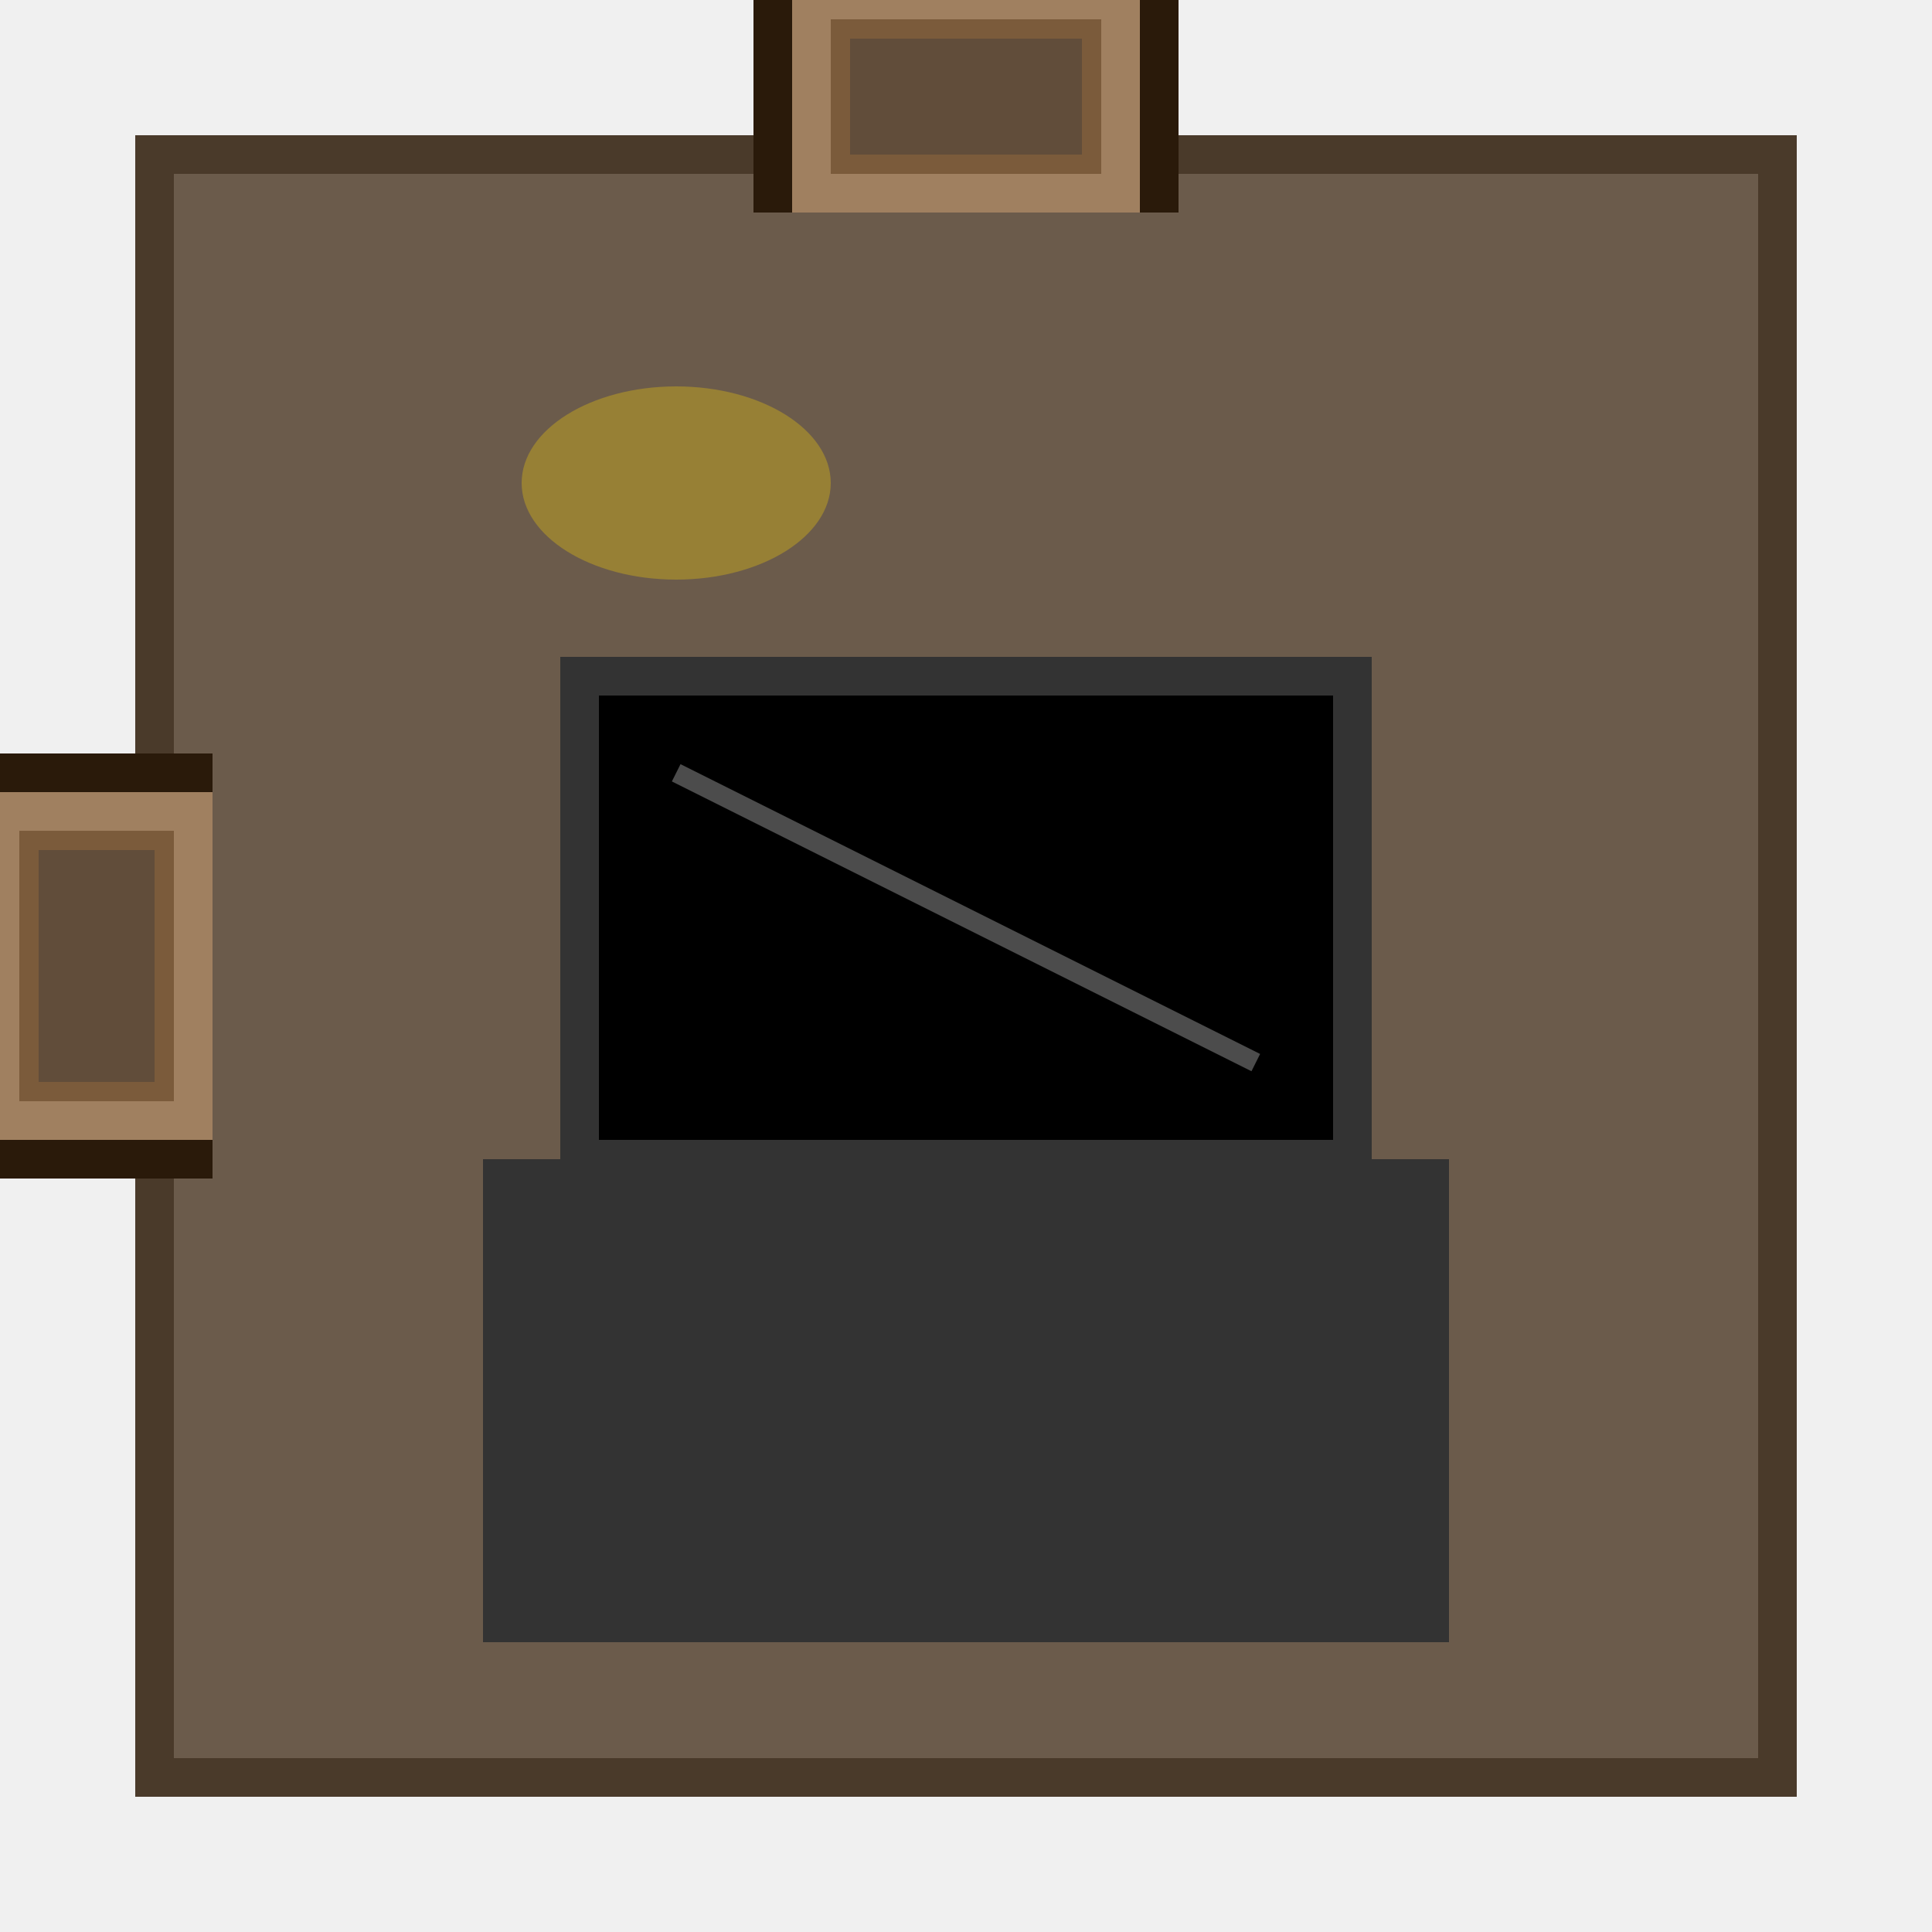
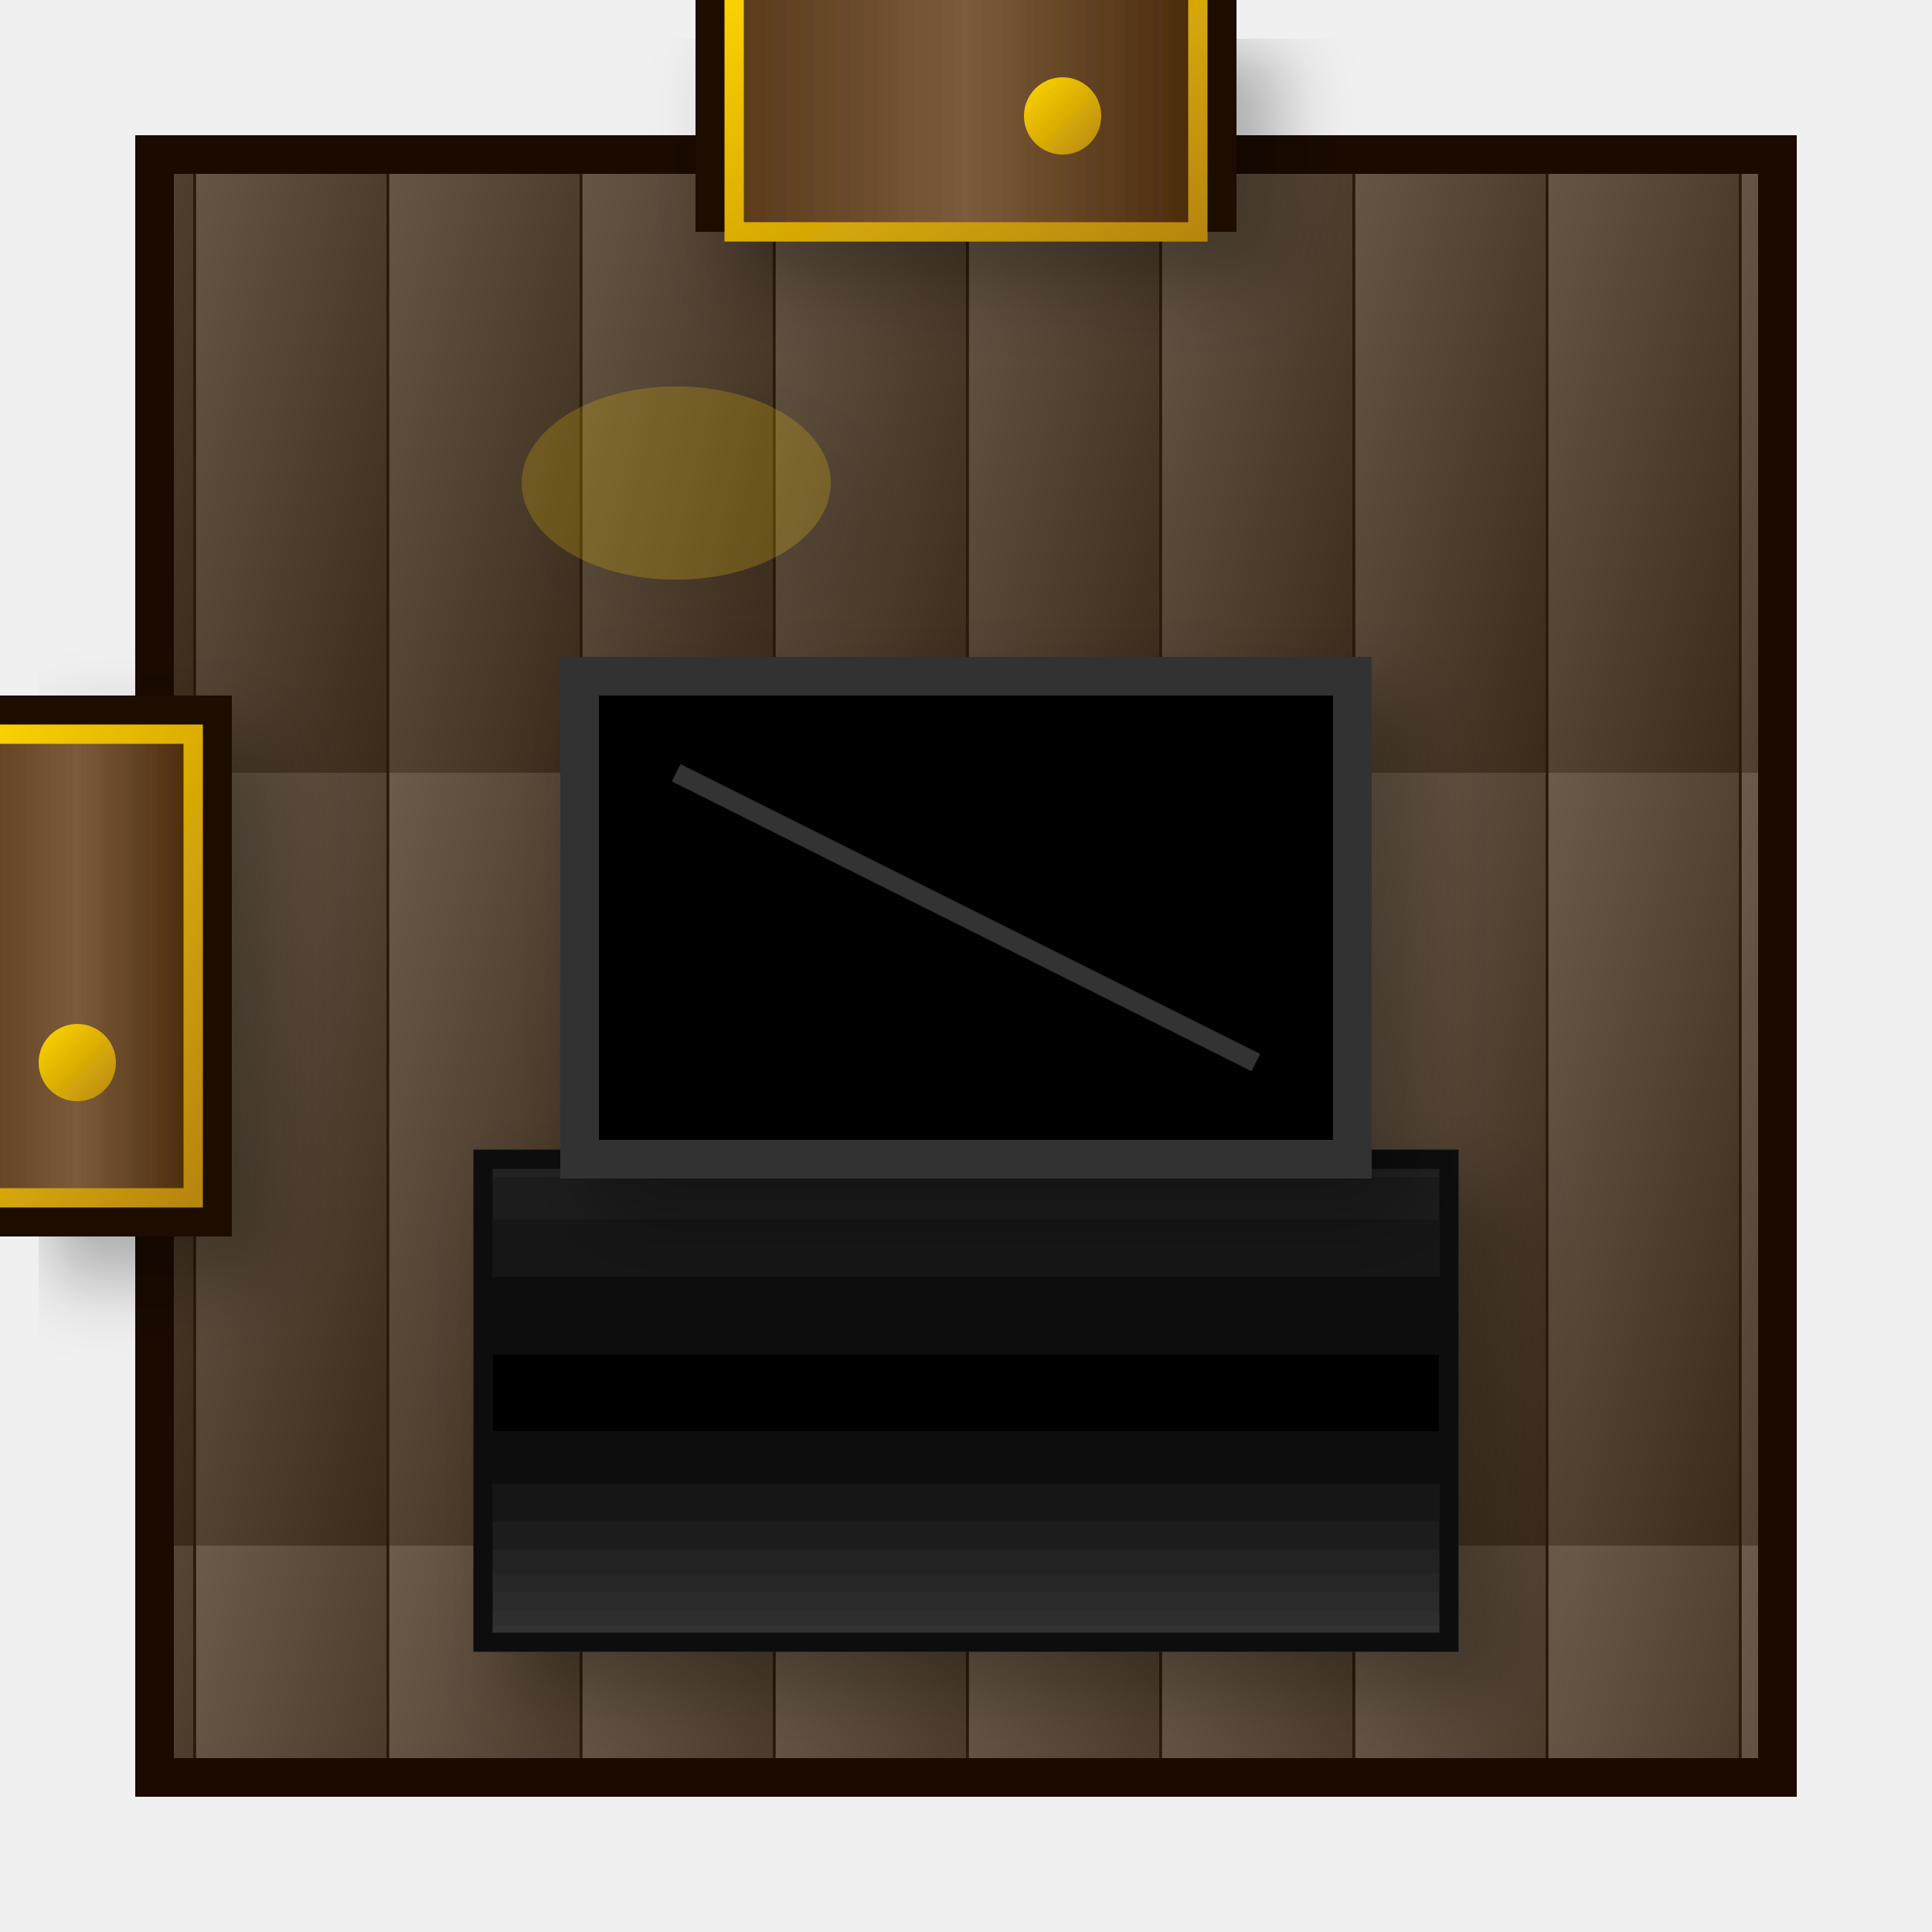
- <svg xmlns="http://www.w3.org/2000/svg" viewBox="0 0 100 100" width="300" height="300">
-   <rect x="8" y="8" width="84" height="84" fill="#6B5B4B" stroke="#4A3A2A" stroke-width="2" />
-   <rect x="40" y="-2" width="20" height="12" fill="#3D2B1A" stroke="#2A1A0A" stroke-width="2" />
-   <rect x="42" y="0" width="16" height="10" fill="#7B5B3B" stroke="#A08060" stroke-width="2" />
-   <rect x="44" y="2" width="12" height="6" fill="#5A4A3A" opacity="0.8" />
-   <rect x="-2" y="40" width="12" height="20" fill="#3D2B1A" stroke="#2A1A0A" stroke-width="2" />
-   <rect x="0" y="42" width="10" height="16" fill="#7B5B3B" stroke="#A08060" stroke-width="2" />
-   <rect x="2" y="44" width="6" height="12" fill="#5A4A3A" opacity="0.8" />
-   <rect x="25" y="60" width="50" height="25" fill="#333" />
-   <rect x="30" y="35" width="40" height="25" fill="#000" stroke="#333" stroke-width="2" />
-   <line x1="35" y1="40" x2="65" y2="55" stroke="#FFF" opacity="0.3" />
-   <ellipse cx="35" cy="25" rx="8" ry="5" fill="#FFD700" opacity="0.3" />
+ <svg xmlns="http://www.w3.org/2000/svg" viewBox="0 0 100 100" width="400" height="400">
+   <defs>
+     <linearGradient id="floorGrad" x1="0%" y1="0%" x2="100%" y2="100%">
+       <stop offset="0%" style="stop-color:#6B5B4B" />
+       <stop offset="100%" style="stop-color:#3A2A1A" />
+     </linearGradient>
+     <pattern id="woodPattern" x="0" y="0" width="10" height="40" patternUnits="userSpaceOnUse">
+       <rect width="10" height="40" fill="url(#floorGrad)" />
+       <line x1="0" y1="0" x2="0" y2="40" stroke="#2A1A0A" stroke-width="0.3" />
+     </pattern>
+     <linearGradient id="doorWood" x1="0%" y1="0%" x2="100%" y2="0%">
+       <stop offset="0%" style="stop-color:#5A3A1A" />
+       <stop offset="50%" style="stop-color:#7B5B3B" />
+       <stop offset="100%" style="stop-color:#4A2A0A" />
+     </linearGradient>
+     <linearGradient id="goldTrim" x1="0%" y1="0%" x2="100%" y2="100%">
+       <stop offset="0%" style="stop-color:#FFD700" />
+       <stop offset="100%" style="stop-color:#B8860B" />
+     </linearGradient>
+     <linearGradient id="pianoGrad" x1="0%" y1="0%" x2="0%" y2="100%">
+       <stop offset="0%" style="stop-color:#222" />
+       <stop offset="50%" style="stop-color:#000" />
+       <stop offset="100%" style="stop-color:#333" />
+     </linearGradient>
+     <filter id="softShadow" x="-50%" y="-50%" width="200%" height="200%">
+       <feGaussianBlur in="SourceAlpha" stdDeviation="2" />
+       <feOffset dx="2" dy="2" />
+       <feComponentTransfer>
+         <feFuncA type="linear" slope="0.3" />
+       </feComponentTransfer>
+       <feMerge>
+         <feMergeNode />
+         <feMergeNode in="SourceGraphic" />
+       </feMerge>
+     </filter>
+   </defs>
+   <rect x="8" y="8" width="84" height="84" fill="url(#woodPattern)" stroke="#1A0A00" stroke-width="2" />
+   <g filter="url(#softShadow)">
+     <rect x="36" y="-4" width="28" height="16" fill="#1A0A00" />
+     <rect x="38" y="-2" width="24" height="14" fill="url(#doorWood)" />
+     <rect x="38" y="-2" width="24" height="14" fill="none" stroke="url(#goldTrim)" stroke-width="1" />
+     <circle cx="55" cy="6" r="2" fill="url(#goldTrim)" />
+   </g>
+   <g filter="url(#softShadow)">
+     <rect x="-4" y="36" width="16" height="28" fill="#1A0A00" />
+     <rect x="-2" y="38" width="12" height="24" fill="url(#doorWood)" />
+     <rect x="-2" y="38" width="12" height="24" fill="none" stroke="url(#goldTrim)" stroke-width="1" />
+     <circle cx="4" cy="55" r="2" fill="url(#goldTrim)" />
+   </g>
+   <rect x="25" y="60" width="50" height="25" fill="url(#pianoGrad)" stroke="#111" filter="url(#softShadow)" />
+   <rect x="30" y="35" width="40" height="25" fill="#000" stroke="#333" stroke-width="2" filter="url(#softShadow)" />
+   <line x1="35" y1="40" x2="65" y2="55" stroke="#FFF" opacity="0.2" />
+   <ellipse cx="35" cy="25" rx="8" ry="5" fill="#FFD700" opacity="0.2" filter="url(#softShadow)" />
</svg>
